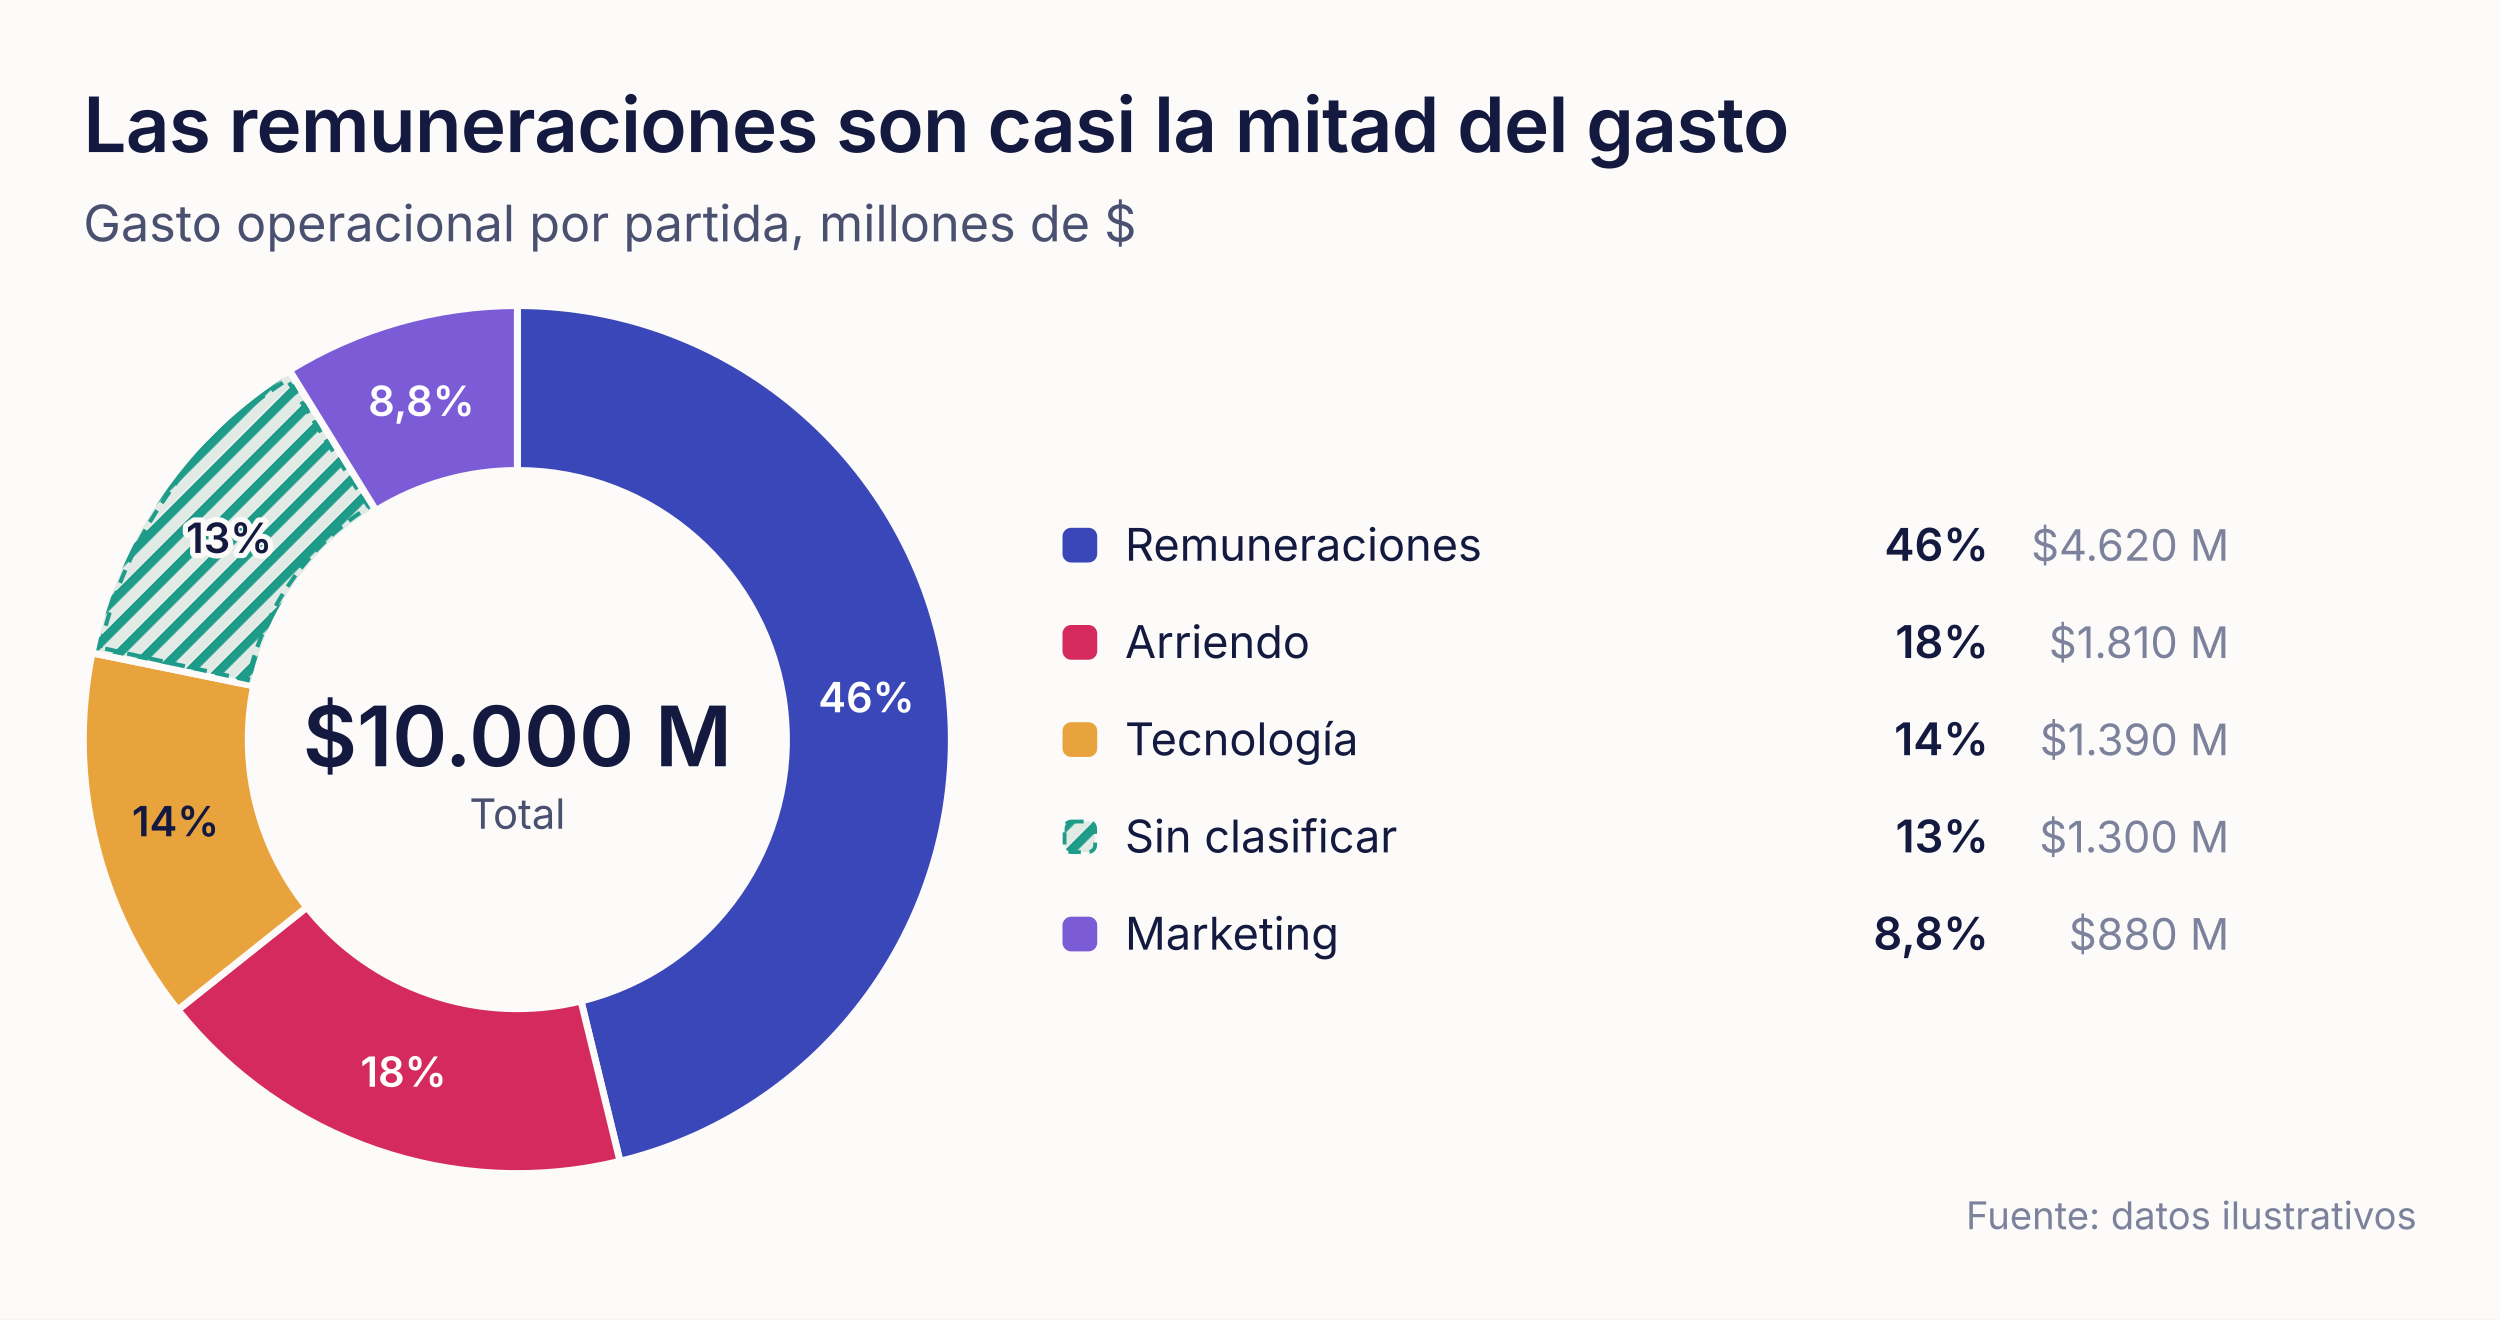
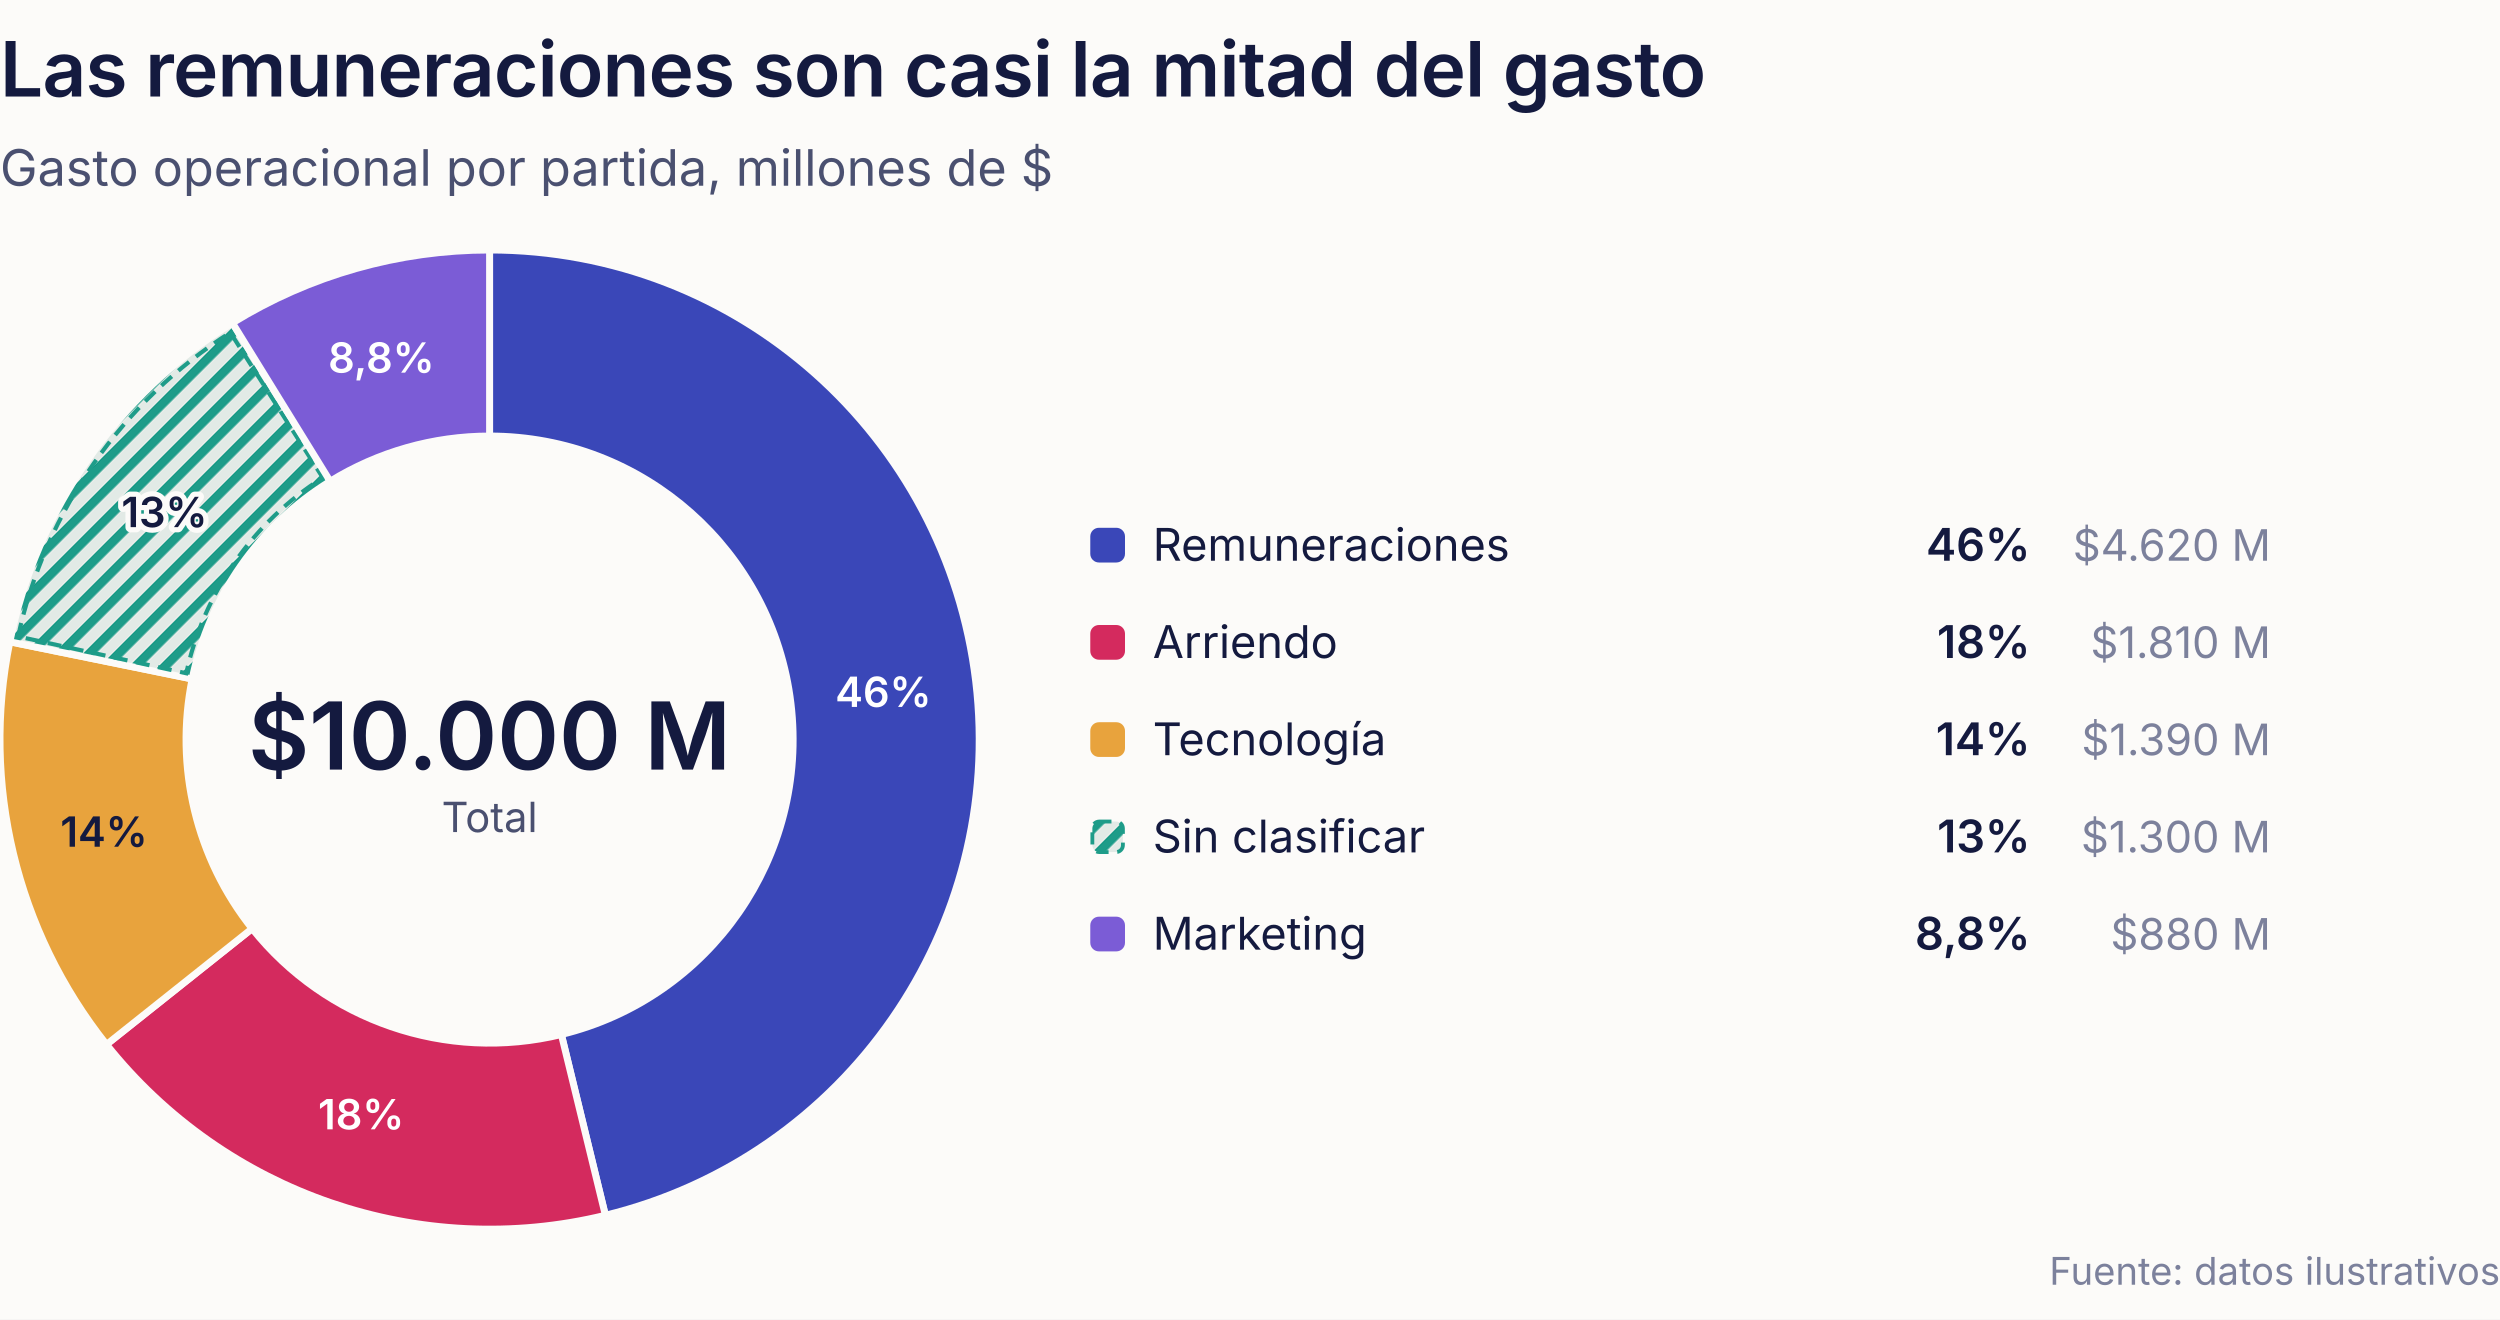
- <svg xmlns="http://www.w3.org/2000/svg" viewBox="0 0 720 380" width="720" height="380" role="img" aria-label="Las remuneraciones son casi la mitad del gasto" aria-describedby="paeskr5d-d" font-family="'Mozilla Text', 'Inter', system-ui, -apple-system, 'Segoe UI', Roboto, sans-serif" class="pa-chart" data-pa-type="donut" data-pa-mode="light" data-pa-lang="es" data-pa-top="88" style="max-width:100%;height:auto;font-variant-numeric:lining-nums">
+ <svg xmlns="http://www.w3.org/2000/svg" viewBox="0 0 720 380" width="720" height="380" role="img" aria-label="Las remuneraciones son casi la mitad del gasto" aria-describedby="paeskr5d-d" font-family="'Mozilla Text', 'Inter', system-ui, -apple-system, 'Segoe UI', Roboto, sans-serif" class="pa-chart" data-pa-type="donut" data-pa-mode="light" data-pa-lang="es" data-pa-top="72" style="max-width:100%;height:auto;font-variant-numeric:lining-nums">
  <style>.pa-m{transition:opacity .15s ease}.pa-focus .pa-m{opacity:.28}.pa-focus .pa-m.pa-on{opacity:1}@media (prefers-reduced-motion:reduce){.pa-m{transition:none}}.pa-chart:focus-visible{outline:2px solid #3A47B8;outline-offset:2px}</style>
  <defs>
    <pattern id="pa-df7ar5s-h0" width="6" height="6" patternUnits="userSpaceOnUse" patternTransform="rotate(45)">
      <rect width="6" height="6" fill="#E2EAE6" />
      <rect width="2.6" height="6" fill="#1E9C89" />
    </pattern>
  </defs>
  <rect width="720" height="380" fill="#FCFBF9" />
  <g class="pa-header">
-     <text x="24" y="43.8" fill="#141A3F" font-size="22" font-weight="600" letter-spacing="-0.01em">Las remuneraciones son casi la mitad del gasto</text>
-     <text x="24" y="69.5" fill="#4A5070" font-size="14.5">Gasto operacional por partida, millones de $</text>
+     <text x="0" y="27.8" fill="#141A3F" font-size="22" font-weight="600" letter-spacing="-0.01em">Las remuneraciones son casi la mitad del gasto</text>
+     <text x="0" y="53.5" fill="#4A5070" font-size="14.5">Gasto operacional por partida, millones de $</text>
  </g>
  <g class="pa-body">
-     <path class="pa-m" d="M149.00,88.00A125.00,125.00 0 0 1 178.56,334.45L167.33,288.30A77.50,77.50 0 0 0 149.00,135.50Z" fill="#3A47B8" stroke="#FCFBF9" stroke-width="2" stroke-linejoin="round" data-tip="Remuneraciones $4.620 M · 46%" />
-     <path class="pa-m" d="M178.56,334.45A125.00,125.00 0 0 1 51.20,290.85L88.36,261.27A77.50,77.50 0 0 0 167.33,288.30Z" fill="#D42A5E" stroke="#FCFBF9" stroke-width="2" stroke-linejoin="round" data-tip="Arriendo $1.810 M · 18%" />
-     <path class="pa-m" d="M51.20,290.85A125.00,125.00 0 0 1 26.52,188.04L73.06,197.52A77.50,77.50 0 0 0 88.36,261.27Z" fill="#E8A33D" stroke="#FCFBF9" stroke-width="2" stroke-linejoin="round" data-tip="Tecnología $1.390 M · 14%" />
-     <path class="pa-m" d="M26.52,188.04A125.00,125.00 0 0 1 83.35,106.63L108.30,147.05A77.50,77.50 0 0 0 73.06,197.52Z" fill="url(#pa-df7ar5s-h0)" data-dashed="1" data-color="#1E9C89" stroke="#FCFBF9" stroke-width="2" stroke-linejoin="round" data-tip="Sin clasificar $1.300 M · 13% Estimado" />
-     <path d="M28.89,186.51A123.00,123.00 0 0 1 82.74,109.37L106.17,146.02A79.50,79.50 0 0 0 71.37,195.88Z" fill="none" stroke="#1E9C89" stroke-width="1.2" stroke-dasharray="4 2.5" pointer-events="none" />
-     <path class="pa-m" d="M83.35,106.63A125.00,125.00 0 0 1 149.00,88.00L149.00,135.50A77.50,77.50 0 0 0 108.30,147.05Z" fill="#7B5CD6" stroke="#FCFBF9" stroke-width="2" stroke-linejoin="round" data-tip="Marketing $880 M · 8,8%" />
-     <text x="249.53" y="205.14" fill="#FFFFFF" font-size="12" font-weight="600" text-anchor="middle" pointer-events="none">46%</text>
-     <text x="116.2" y="312.99" fill="#FFFFFF" font-size="12" font-weight="600" text-anchor="middle" pointer-events="none">18%</text>
-     <text x="50.55" y="240.84" fill="#141A3F" font-size="12" font-weight="600" text-anchor="middle" pointer-events="none">14%</text>
-     <text x="65.98" y="159.24" fill="#141A3F" font-size="12" font-weight="600" text-anchor="middle" pointer-events="none" stroke="#FCFBF9" stroke-width="3" paint-order="stroke" stroke-linejoin="round">13%</text>
-     <text x="121.36" y="119.79" fill="#FFFFFF" font-size="12" font-weight="600" text-anchor="middle" pointer-events="none">8,8%</text>
-     <text x="149" y="220.68" fill="#141A3F" font-size="24" font-weight="600" text-anchor="middle">$10.000 M</text>
-     <text x="149" y="238.68" fill="#4A5070" font-size="12" text-anchor="middle">Total</text>
+     <path class="pa-m" d="M141.00,72.00A141.00,141.00 0 0 1 174.35,350.00L161.67,297.94A87.42,87.42 0 0 0 141.00,125.58Z" fill="#3A47B8" stroke="#FCFBF9" stroke-width="2" stroke-linejoin="round" data-tip="Remuneraciones $4.620 M · 46%" />
+     <path class="pa-m" d="M174.35,350.00A141.00,141.00 0 0 1 30.68,300.81L72.60,267.44A87.42,87.42 0 0 0 161.67,297.94Z" fill="#D42A5E" stroke="#FCFBF9" stroke-width="2" stroke-linejoin="round" data-tip="Arriendo $1.810 M · 18%" />
+     <path class="pa-m" d="M30.68,300.81A141.00,141.00 0 0 1 2.84,184.84L55.34,195.54A87.42,87.42 0 0 0 72.60,267.44Z" fill="#E8A33D" stroke="#FCFBF9" stroke-width="2" stroke-linejoin="round" data-tip="Tecnología $1.390 M · 14%" />
+     <path class="pa-m" d="M2.84,184.84A141.00,141.00 0 0 1 66.95,93.01L95.09,138.61A87.42,87.42 0 0 0 55.34,195.54Z" fill="url(#pa-df7ar5s-h0)" data-dashed="1" data-color="#1E9C89" stroke="#FCFBF9" stroke-width="2" stroke-linejoin="round" data-tip="Sin clasificar $1.300 M · 13% Estimado" />
+     <path d="M5.21,183.31A139.00,139.00 0 0 1 66.33,95.76L92.96,137.58A89.42,89.42 0 0 0 53.64,193.90Z" fill="none" stroke="#1E9C89" stroke-width="1.2" stroke-dasharray="4 2.5" pointer-events="none" />
+     <path class="pa-m" d="M66.95,93.01A141.00,141.00 0 0 1 141.00,72.00L141.00,125.58A87.42,87.42 0 0 0 95.09,138.61Z" fill="#7B5CD6" stroke="#FCFBF9" stroke-width="2" stroke-linejoin="round" data-tip="Marketing $880 M · 8,8%" />
+     <text x="254.4" y="203.6" fill="#FFFFFF" font-size="12" font-weight="600" text-anchor="middle" pointer-events="none">46%</text>
+     <text x="104.01" y="325.25" fill="#FFFFFF" font-size="12" font-weight="600" text-anchor="middle" pointer-events="none">18%</text>
+     <text x="29.95" y="243.86" fill="#141A3F" font-size="12" font-weight="600" text-anchor="middle" pointer-events="none">14%</text>
+     <text x="47.35" y="151.82" fill="#141A3F" font-size="12" font-weight="600" text-anchor="middle" pointer-events="none" stroke="#FCFBF9" stroke-width="3" paint-order="stroke" stroke-linejoin="round">13%</text>
+     <text x="109.83" y="107.33" fill="#FFFFFF" font-size="12" font-weight="600" text-anchor="middle" pointer-events="none">8,8%</text>
+     <text x="141" y="221.64" fill="#141A3F" font-size="27" font-weight="600" text-anchor="middle">$10.000 M</text>
+     <text x="141" y="239.64" fill="#4A5070" font-size="12" text-anchor="middle">Total</text>
    <g data-tip="Remuneraciones $4.620 M · 46%">
-       <rect x="306" y="142" width="336" height="28" fill="transparent" />
-       <rect x="306" y="152" width="10" height="10" rx="2.5" fill="#3A47B8" />
-       <text x="324" y="161.5" fill="#141A3F" font-size="13">Remuneraciones</text>
-       <text x="572.74" y="161.5" fill="#141A3F" font-size="13" font-weight="600" text-anchor="end">46%</text>
-       <text x="642" y="161.5" fill="#7C819C" font-size="12.5" text-anchor="end">$4.620 M</text>
+       <rect x="314" y="142" width="340" height="28" fill="transparent" />
+       <rect x="314" y="152" width="10" height="10" rx="2.5" fill="#3A47B8" />
+       <text x="332" y="161.5" fill="#141A3F" font-size="13">Remuneraciones</text>
+       <text x="584.74" y="161.5" fill="#141A3F" font-size="13" font-weight="600" text-anchor="end">46%</text>
+       <text x="654" y="161.5" fill="#7C819C" font-size="12.5" text-anchor="end">$4.620 M</text>
    </g>
    <g data-tip="Arriendo $1.810 M · 18%">
-       <rect x="306" y="170" width="336" height="28" fill="transparent" />
-       <rect x="306" y="180" width="10" height="10" rx="2.5" fill="#D42A5E" />
-       <text x="324" y="189.5" fill="#141A3F" font-size="13">Arriendo</text>
-       <text x="572.74" y="189.5" fill="#141A3F" font-size="13" font-weight="600" text-anchor="end">18%</text>
-       <text x="642" y="189.5" fill="#7C819C" font-size="12.5" text-anchor="end">$1.810 M</text>
+       <rect x="314" y="170" width="340" height="28" fill="transparent" />
+       <rect x="314" y="180" width="10" height="10" rx="2.5" fill="#D42A5E" />
+       <text x="332" y="189.5" fill="#141A3F" font-size="13">Arriendo</text>
+       <text x="584.74" y="189.5" fill="#141A3F" font-size="13" font-weight="600" text-anchor="end">18%</text>
+       <text x="654" y="189.5" fill="#7C819C" font-size="12.5" text-anchor="end">$1.810 M</text>
    </g>
    <g data-tip="Tecnología $1.390 M · 14%">
-       <rect x="306" y="198" width="336" height="28" fill="transparent" />
-       <rect x="306" y="208" width="10" height="10" rx="2.5" fill="#E8A33D" />
-       <text x="324" y="217.5" fill="#141A3F" font-size="13">Tecnología</text>
-       <text x="572.74" y="217.5" fill="#141A3F" font-size="13" font-weight="600" text-anchor="end">14%</text>
-       <text x="642" y="217.5" fill="#7C819C" font-size="12.5" text-anchor="end">$1.390 M</text>
+       <rect x="314" y="198" width="340" height="28" fill="transparent" />
+       <rect x="314" y="208" width="10" height="10" rx="2.5" fill="#E8A33D" />
+       <text x="332" y="217.5" fill="#141A3F" font-size="13">Tecnología</text>
+       <text x="584.74" y="217.5" fill="#141A3F" font-size="13" font-weight="600" text-anchor="end">14%</text>
+       <text x="654" y="217.5" fill="#7C819C" font-size="12.5" text-anchor="end">$1.390 M</text>
    </g>
    <g data-tip="Sin clasificar $1.300 M · 13% Estimado">
-       <rect x="306" y="226" width="336" height="28" fill="transparent" />
-       <rect x="306.6" y="236.6" width="8.8" height="8.8" rx="2" fill="url(#pa-df7ar5s-h0)" stroke="#1E9C89" stroke-width="1.1" stroke-dasharray="3.5 2.5" />
-       <text x="324" y="245.5" fill="#141A3F" font-size="13">Sin clasificar</text>
-       <text x="572.74" y="245.5" fill="#141A3F" font-size="13" font-weight="600" text-anchor="end">13%</text>
-       <text x="642" y="245.5" fill="#7C819C" font-size="12.5" text-anchor="end">$1.300 M</text>
+       <rect x="314" y="226" width="340" height="28" fill="transparent" />
+       <rect x="314.6" y="236.6" width="8.8" height="8.8" rx="2" fill="url(#pa-df7ar5s-h0)" stroke="#1E9C89" stroke-width="1.1" stroke-dasharray="3.5 2.5" />
+       <text x="332" y="245.5" fill="#141A3F" font-size="13">Sin clasificar</text>
+       <text x="584.74" y="245.5" fill="#141A3F" font-size="13" font-weight="600" text-anchor="end">13%</text>
+       <text x="654" y="245.5" fill="#7C819C" font-size="12.5" text-anchor="end">$1.300 M</text>
    </g>
    <g data-tip="Marketing $880 M · 8,8%">
-       <rect x="306" y="254" width="336" height="28" fill="transparent" />
-       <rect x="306" y="264" width="10" height="10" rx="2.5" fill="#7B5CD6" />
-       <text x="324" y="273.5" fill="#141A3F" font-size="13">Marketing</text>
-       <text x="572.74" y="273.5" fill="#141A3F" font-size="13" font-weight="600" text-anchor="end">8,8%</text>
-       <text x="642" y="273.5" fill="#7C819C" font-size="12.5" text-anchor="end">$880 M</text>
+       <rect x="314" y="254" width="340" height="28" fill="transparent" />
+       <rect x="314" y="264" width="10" height="10" rx="2.5" fill="#7B5CD6" />
+       <text x="332" y="273.5" fill="#141A3F" font-size="13">Marketing</text>
+       <text x="584.74" y="273.5" fill="#141A3F" font-size="13" font-weight="600" text-anchor="end">8,8%</text>
+       <text x="654" y="273.5" fill="#7C819C" font-size="12.5" text-anchor="end">$880 M</text>
    </g>
  </g>
-   <text x="696" y="354" fill="#7C819C" font-size="11" text-anchor="end">Fuente: datos ilustrativos</text>
+   <text x="720" y="370" fill="#7C819C" font-size="11" text-anchor="end">Fuente: datos ilustrativos</text>
</svg>
